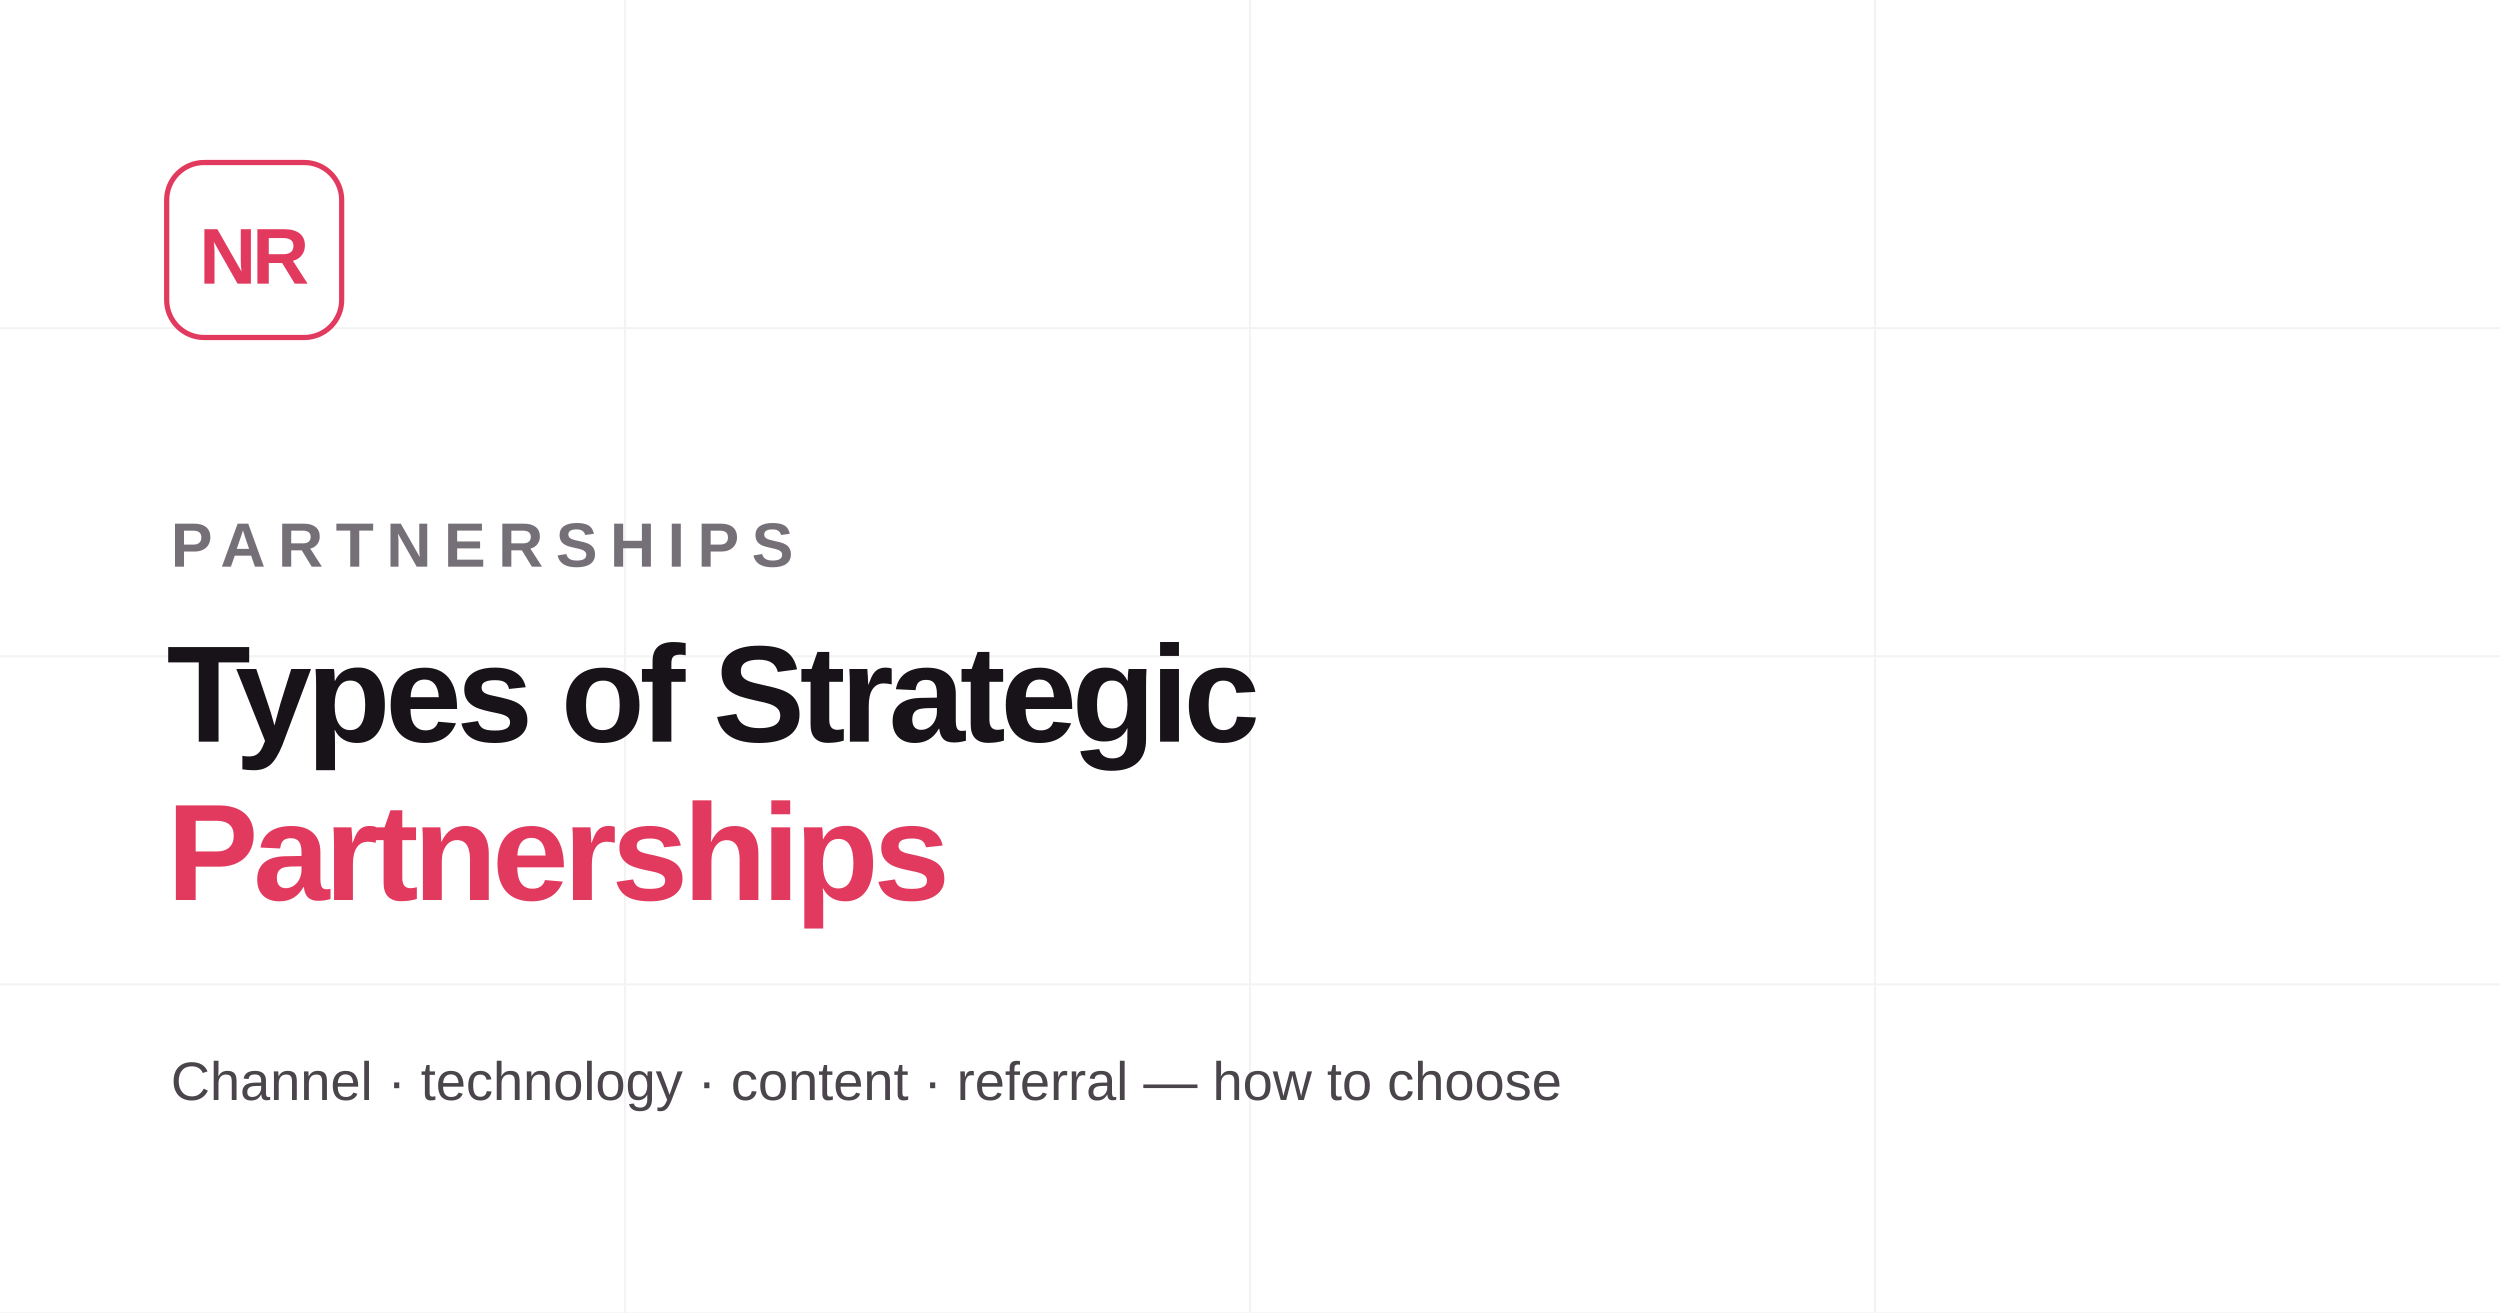
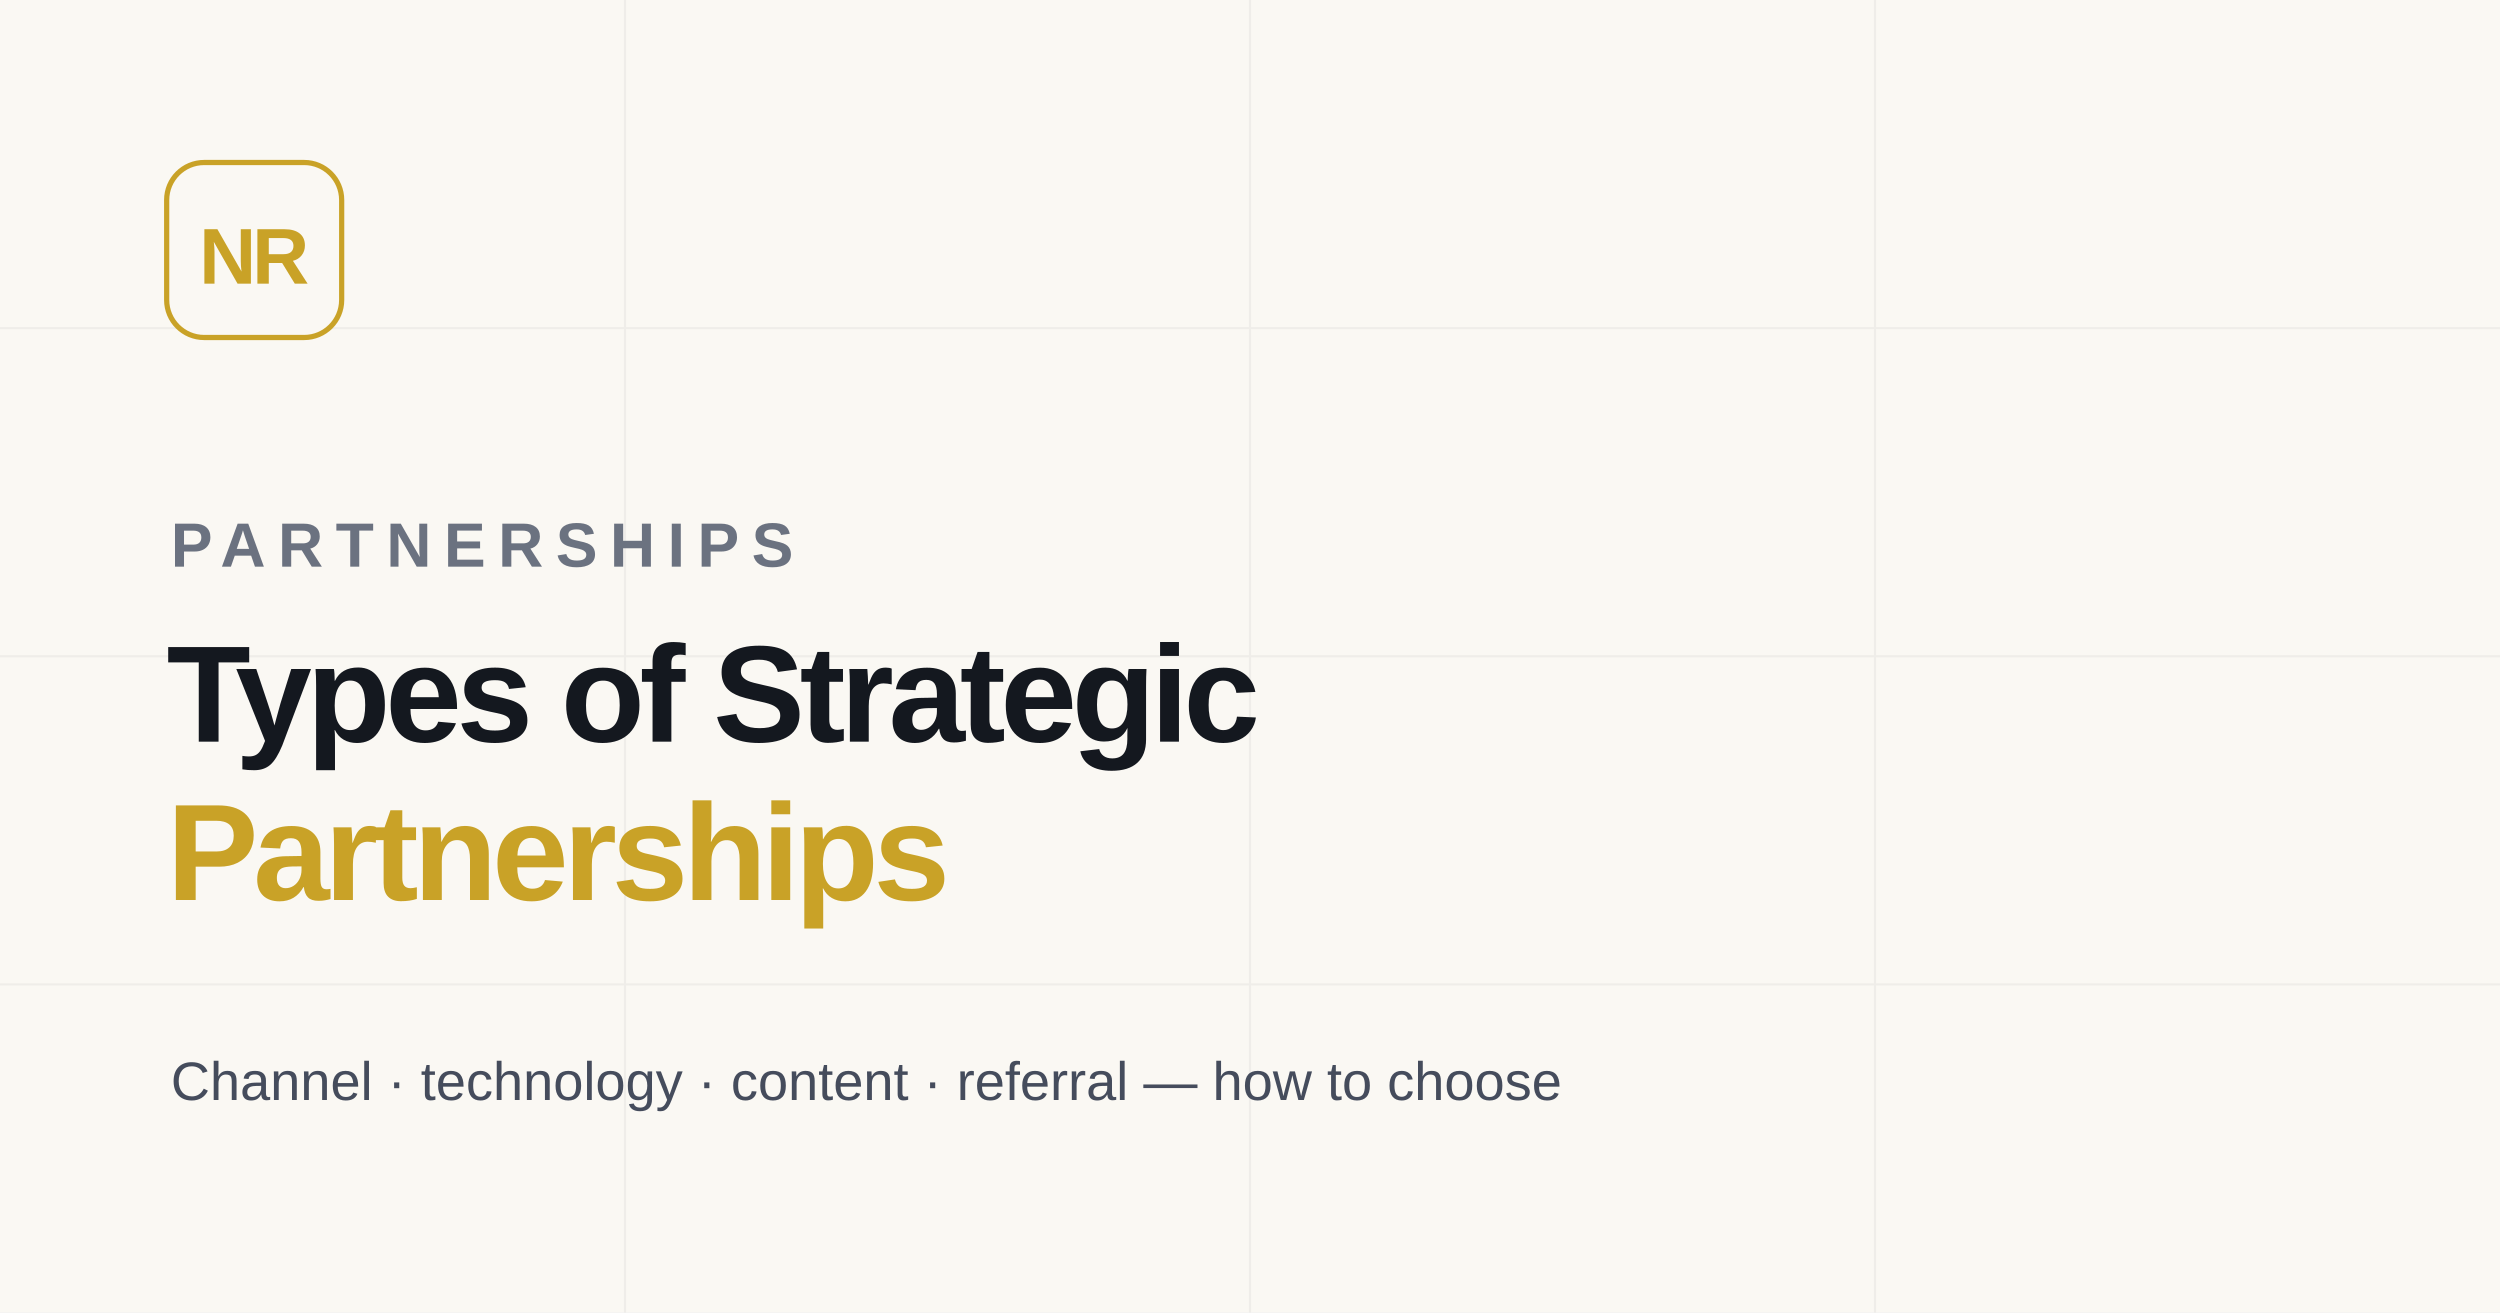
<svg xmlns="http://www.w3.org/2000/svg" viewBox="0 0 1200 630" width="1200" height="630">
  <defs>
    <radialGradient id="glow" cx="0" cy="0" r="1" gradientTransform="translate(1120 70) scale(560)">
-       <stop offset="0" stop-color="#e23a5e" stop-opacity=".16" />
-       <stop offset="1" stop-color="#e23a5e" stop-opacity="0" />
+       <stop offset="0" stop-color="#c9a227" stop-opacity=".16" />
+       <stop offset="1" stop-color="#c9a227" stop-opacity="0" />
    </radialGradient>
  </defs>
-   <rect width="1200" height="630" fill="#ffffff" />
+   <rect width="1200" height="630" fill="#faf8f3" />
  <rect width="1200" height="630" fill="url(#glow)" />
-   <g fill="none" stroke="#181318" stroke-opacity=".05">
+   <g fill="none" stroke="#14181f" stroke-opacity=".05">
    <path d="M0 157.5H1200M0 315H1200M0 472.5H1200M300 0V630M600 0V630M900 0V630" />
  </g>
-   <rect x="80" y="78" width="84" height="84" rx="18" fill="#ffffff" stroke="#e23a5e" stroke-width="2.5" />
-   <text x="122" y="123" font-family="'Poppins','Segoe UI',Arial,sans-serif" font-size="38" font-weight="800" letter-spacing="-2" fill="#e23a5e" text-anchor="middle" dominant-baseline="central">NR</text>
-   <text x="82" y="272" font-family="'Poppins','Segoe UI',Arial,sans-serif" font-size="30" font-weight="700" letter-spacing="6" fill="#756f77">PARTNERSHIPS</text>
+   <rect x="80" y="78" width="84" height="84" rx="18" fill="#faf8f3" stroke="#c9a227" stroke-width="2.5" />
+   <text x="122" y="123" font-family="'Poppins','Segoe UI',Arial,sans-serif" font-size="38" font-weight="800" letter-spacing="-2" fill="#c9a227" text-anchor="middle" dominant-baseline="central">NR</text>
+   <text x="82" y="272" font-family="'Poppins','Segoe UI',Arial,sans-serif" font-size="30" font-weight="700" letter-spacing="6" fill="#6b7280">PARTNERSHIPS</text>
  <g font-family="'Poppins','Segoe UI',Arial,sans-serif" font-size="66" font-weight="800" letter-spacing="-2.5">
-     <text x="80" y="356" fill="#181318">Types of Strategic</text>
-     <text x="80" y="432" fill="#181318">
-       <tspan fill="#e23a5e">Partnerships</tspan>
+     <text x="80" y="356" fill="#14181f">Types of Strategic</text>
+     <text x="80" y="432" fill="#14181f">
+       <tspan fill="#c9a227">Partnerships</tspan>
    </text>
  </g>
-   <text x="82" y="528" font-family="'Poppins','Segoe UI',Arial,sans-serif" font-size="26" font-weight="500" fill="#4a444b">Channel · technology · content · referral — how to choose</text>
+   <text x="82" y="528" font-family="'Poppins','Segoe UI',Arial,sans-serif" font-size="26" font-weight="500" fill="#454c5c">Channel · technology · content · referral — how to choose</text>
</svg>
